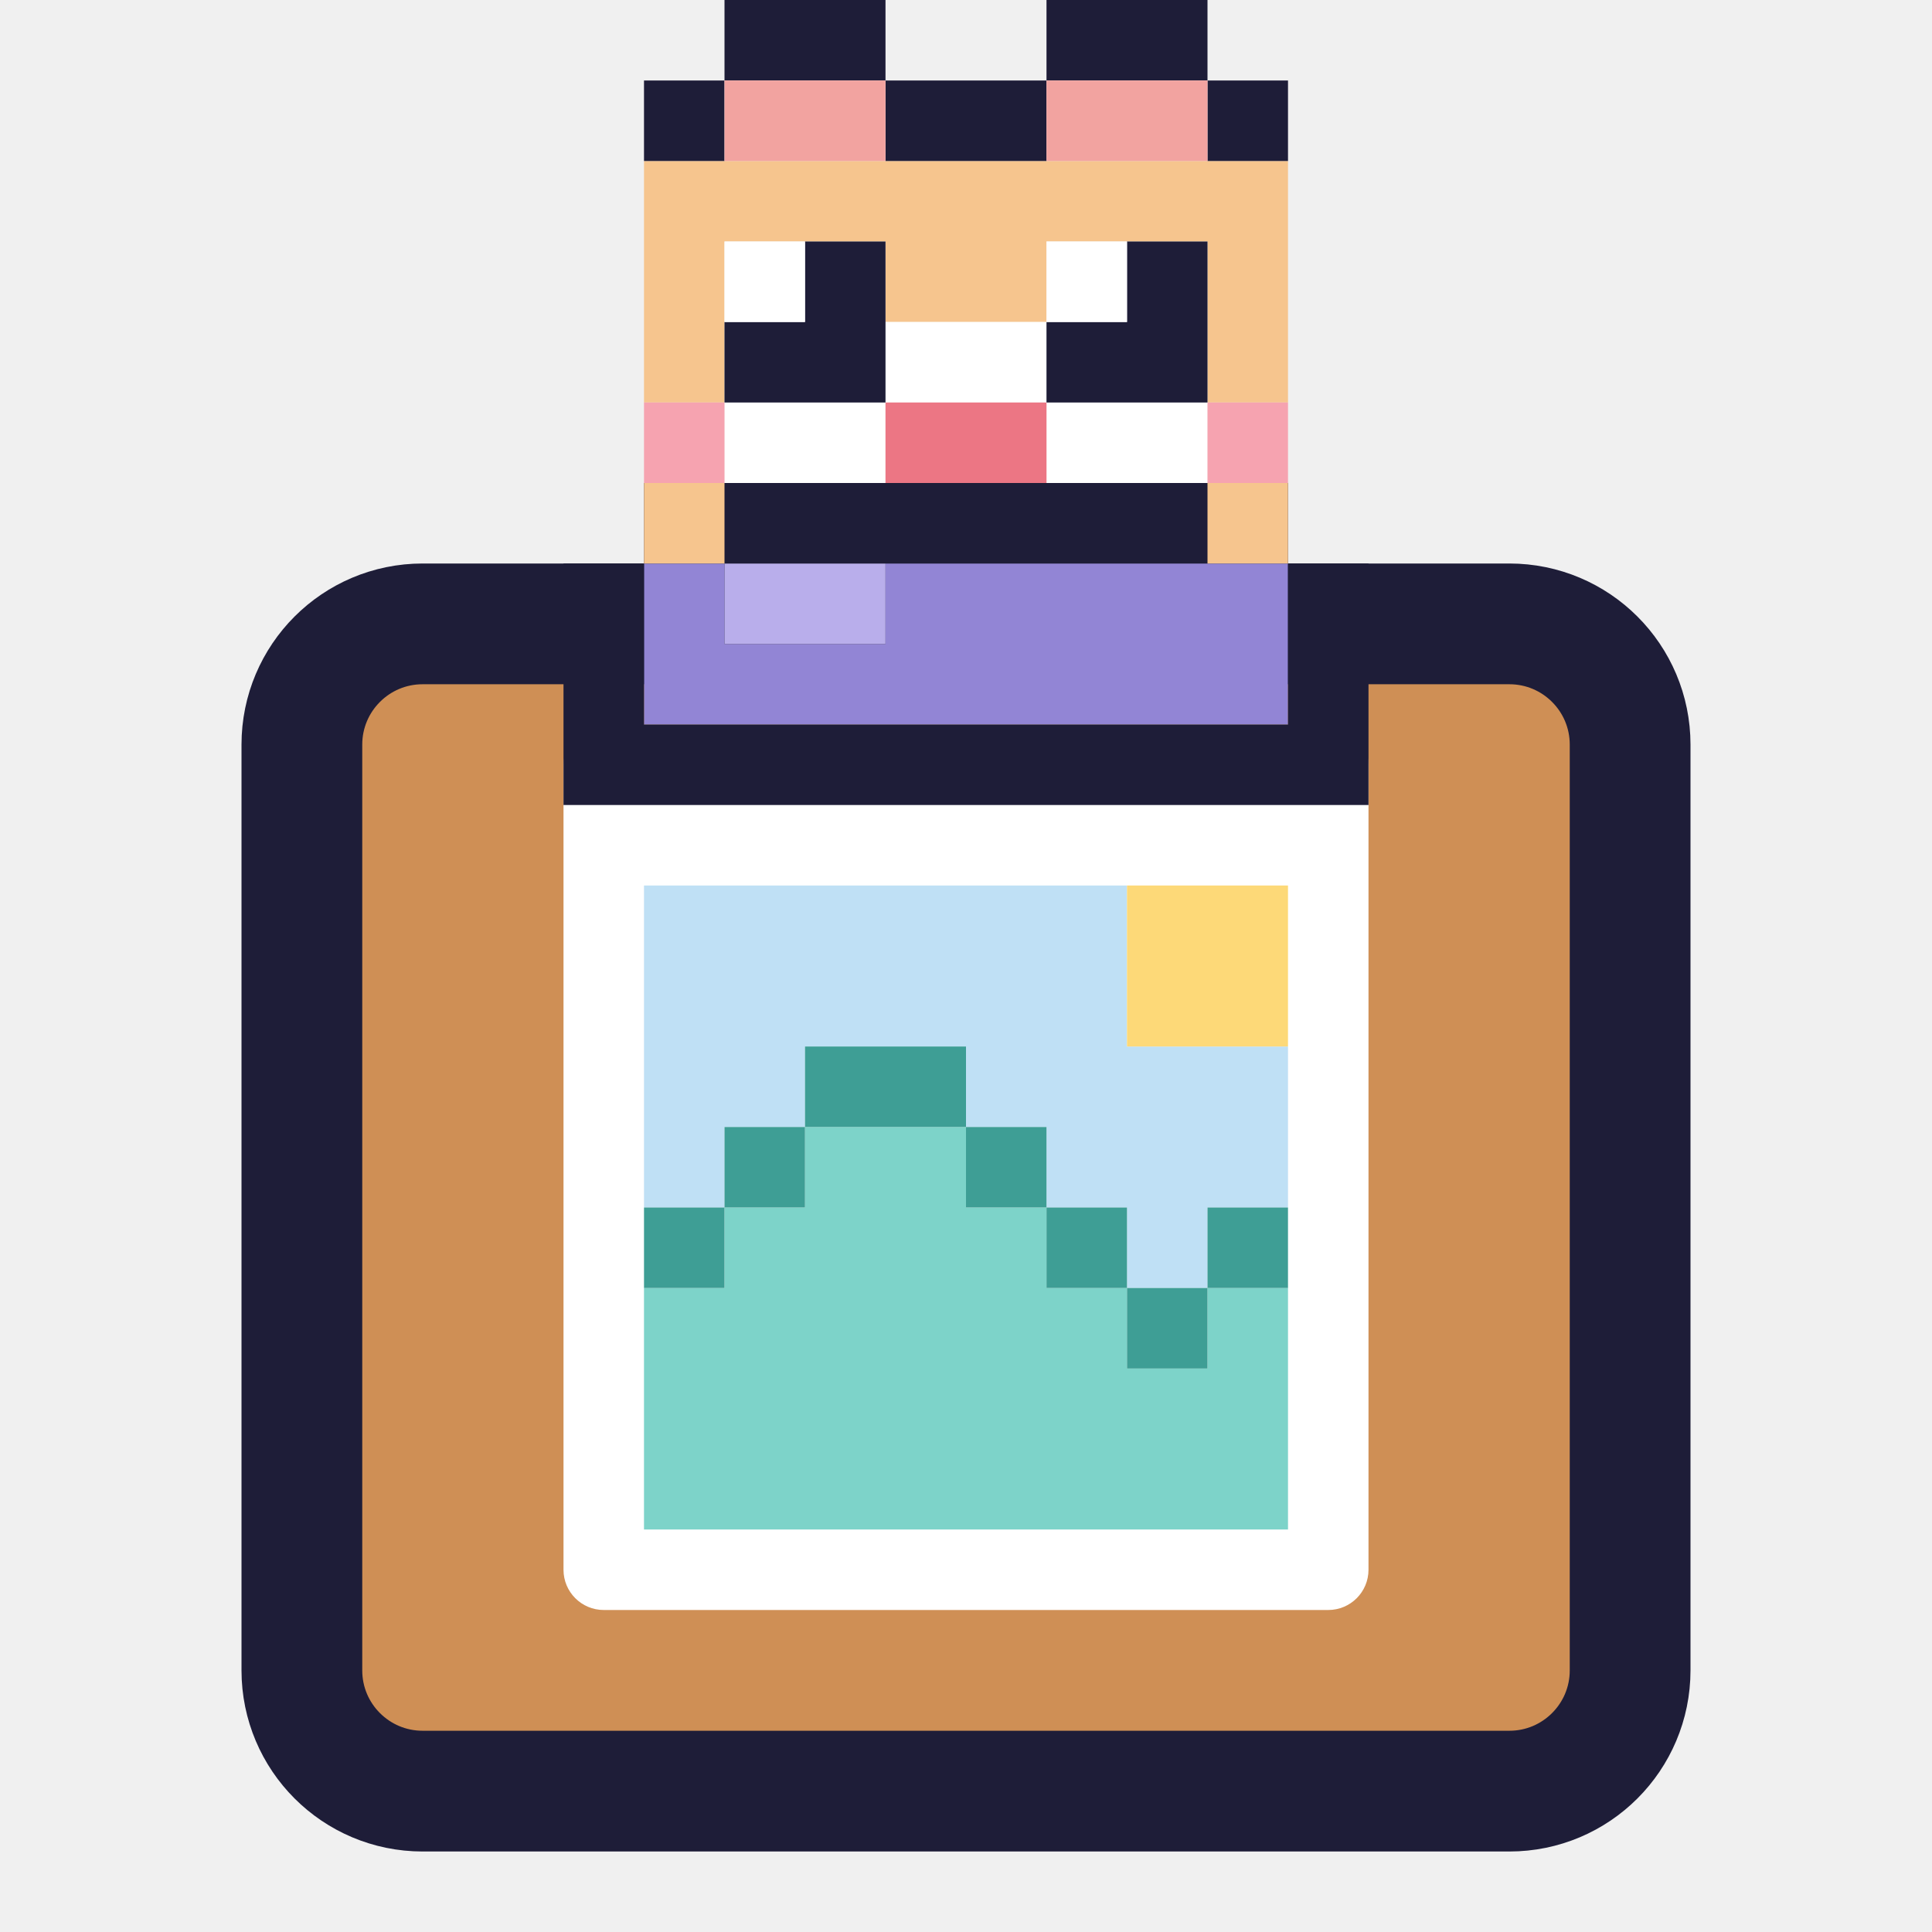
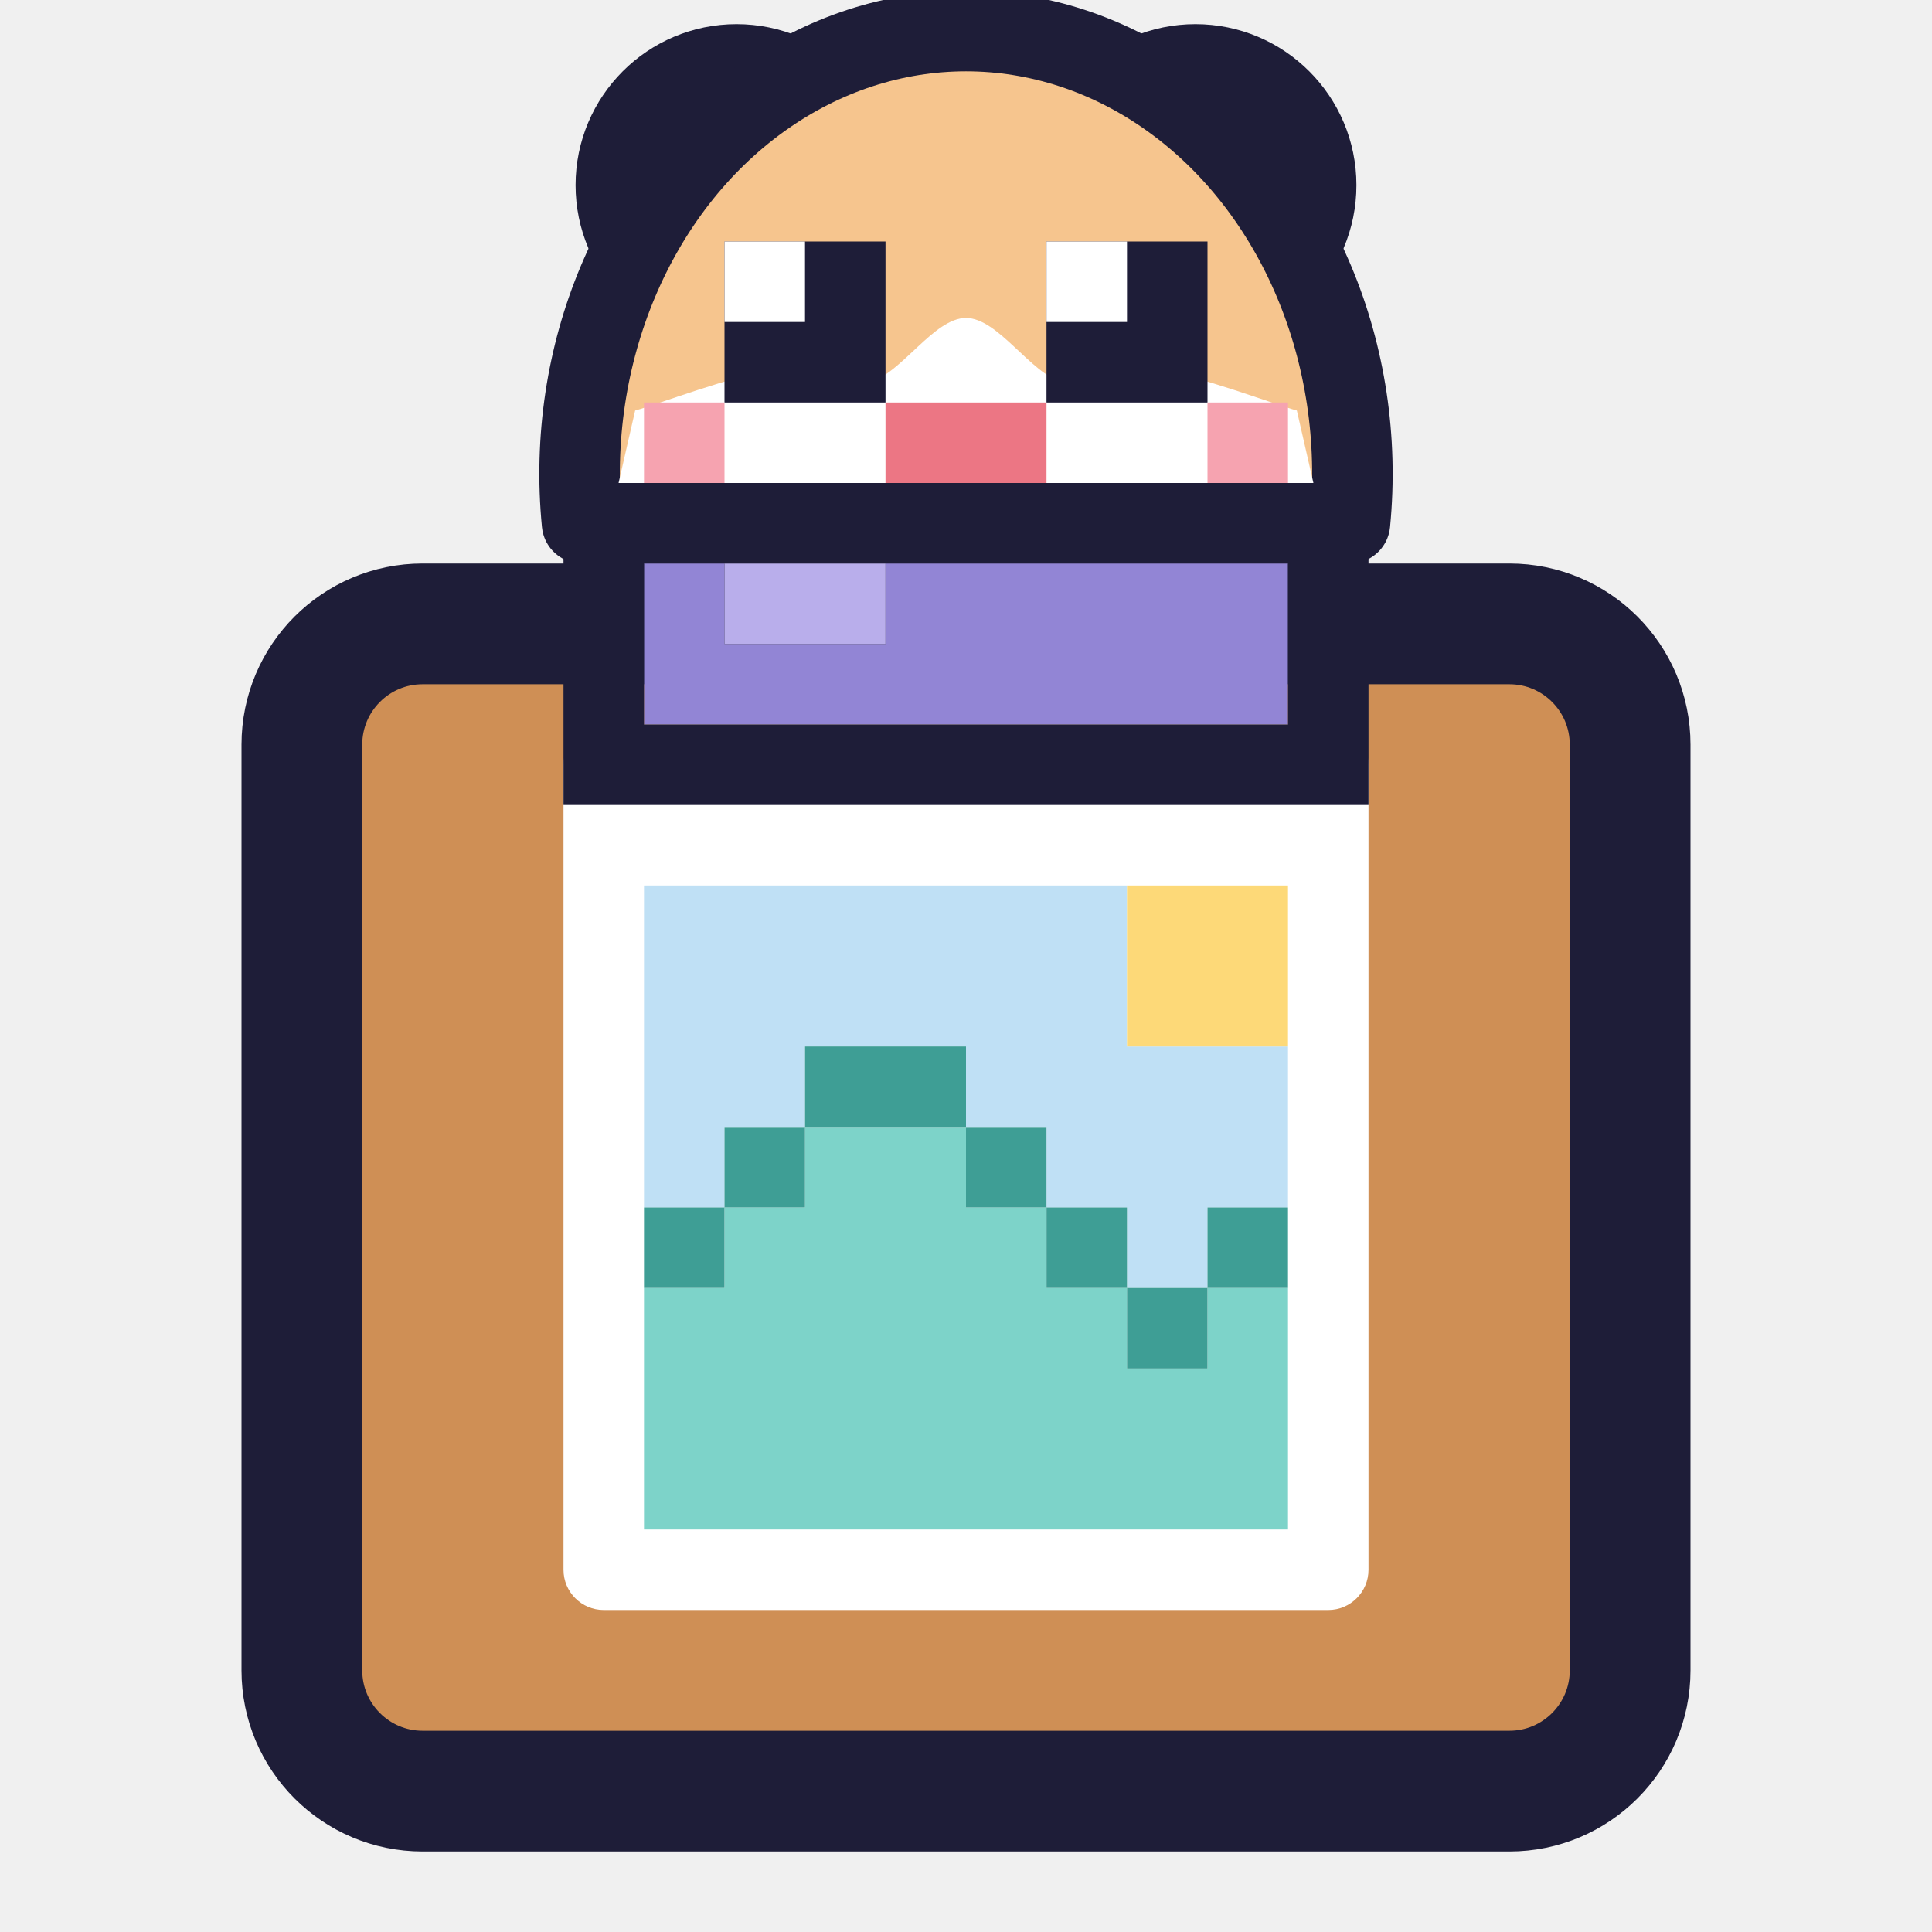
<svg xmlns="http://www.w3.org/2000/svg" width="24" height="24" viewBox="0 0 24 24">
  <g id="hamster">
-     <path id="hm_peach" d="M8 2h8v1h-8ZM8 3h1v1h-1ZM11 3h2v1h-2ZM15 3h1v1h-1ZM8 4h1v1h-1ZM15 4h1v1h-1Z" fill="#F6C58E" />
-     <path id="hm_muzzle" d="M11 4h2v1h-2ZM9 5h2v1h-2ZM13 5h2v1h-2Z" fill="#FFFFFF" />
-     <path id="hm_outline" d="M9 0h2v1h-2ZM13 0h2v1h-2ZM8 1h1v1h-1ZM11 1h2v1h-2ZM15 1h1v1h-1Z" fill="#1E1D38" />
-     <path id="hm_ears_in" d="M9 1h2v1h-2ZM13 1h2v1h-2Z" fill="#F2A3A0" />
-     <path id="hm_eyes" d="M10 3h1v1h-1ZM14 3h1v1h-1ZM9 4h2v1h-2ZM13 4h2v1h-2Z" fill="#1E1D38" />
-     <path id="hm_eyes_hl" d="M9 3h1v1h-1ZM13 3h1v1h-1Z" fill="#FFFFFF" />
-     <path id="hm_blush" d="M8 5h1v1h-1ZM15 5h1v1h-1Z" fill="#F6A3B0" />
-     <path id="hm_nose" d="M11 5h2v1h-2Z" fill="#EC7684" />
+     <path id="hf_ears" d="M7.65 2.3A1.5 1.5 0 1 1 10.65 2.3A1.5 1.5 0 1 1 7.65 2.3ZM13.35 2.3A1.5 1.5 0 1 1 16.35 2.3A1.5 1.5 0 1 1 13.35 2.3Z" fill="#F6C58E" stroke="#1E1D38" stroke-width="1" />
+     <path id="hf_ears_in" d="M8.65 2.5A0.78 0.78 0 1 1 10.2 2.5A0.78 0.78 0 1 1 8.65 2.5ZM13.8 2.5A0.78 0.78 0 1 1 15.35 2.5A0.78 0.78 0 1 1 13.8 2.5Z" fill="#F2A3A0" />
+     <path id="hf_head" d="M7.23 6.5A4.8 5.5 0 1 1 16.77 6.5Z" fill="#F6C58E" stroke="#1E1D38" stroke-width="1" stroke-linejoin="round" />
+     <path id="hf_muzzle" d="M7.89 5.1C8.18 5.02 9.12 4.66 9.6 4.6C10.08 4.54 10.4 4.86 10.8 4.75C11.2 4.64 11.6 3.95 12 3.95C12.4 3.95 12.8 4.64 13.2 4.75C13.6 4.86 13.92 4.54 14.4 4.6C14.88 4.66 15.82 5.02 16.11 5.1L16.43 6.5L7.57 6.5Z" fill="#FFFFFF" />
+     <path id="hf_eyes" d="M9 3h2v2h-2ZM13 3h2v2h-2Z" fill="#1E1D38" />
+     <path id="hf_eyes_hl" d="M9 3h1v1h-1ZM13 3h1v1h-1Z" fill="#FFFFFF" />
+     <path id="hf_nose" d="M11 5h2v1h-2Z" fill="#EC7684" />
+     <path id="hf_blush" d="M8 5h1v1h-1ZM15 5h1v1h-1Z" fill="#F6A3B0" />
  </g>
  <g id="object">
    <path id="board" d="M3.75 9.25A1.5 1.5 0 0 1 5.25 7.75L18.75 7.75A1.5 1.5 0 0 1 20.25 9.25L20.25 20.75A1.5 1.5 0 0 1 18.75 22.25L5.25 22.25A1.5 1.5 0 0 1 3.75 20.75Z" fill="#CF8F55" stroke="#1E1D38" stroke-width="1.5" stroke-linejoin="round" />
    <path id="paper" d="M7 9.5A0.5 0.5 0 0 1 7.5 9L16.5 9A0.5 0.5 0 0 1 17 9.5L17 19.5A0.5 0.5 0 0 1 16.5 20L7.5 20A0.5 0.5 0 0 1 7 19.5Z" fill="#FFFFFF" />
  </g>
  <g id="object_fx">
    <path id="land_sky" d="M8 11h6v1h-6ZM8 12h6v1h-6ZM8 13h2v1h-2ZM12 13h4v1h-4ZM8 14h1v1h-1ZM13 14h3v1h-3ZM14 15h1v1h-1Z" fill="#BFE0F5" />
    <path id="land_hill" d="M10 14h2v1h-2ZM9 15h4v1h-4ZM8 16h6v1h-6ZM15 16h1v1h-1ZM8 17h8v1h-8ZM8 18h8v1h-8Z" fill="#7DD3C9" />
    <path id="land_ridge" d="M10 13h2v1h-2ZM9 14h1v1h-1ZM12 14h1v1h-1ZM8 15h1v1h-1ZM13 15h1v1h-1ZM15 15h1v1h-1ZM14 16h1v1h-1Z" fill="#3E9E95" />
    <path id="land_sun" d="M14 11h2v1h-2ZM14 12h2v1h-2Z" fill="#FDD978" />
  </g>
  <g id="front">
    <path id="clip_fill" d="M8 7h1v1h-1ZM11 7h5v1h-5ZM8 8h8v1h-8Z" fill="#9285D5" />
    <path id="clip_gloss" d="M9 7h2v1h-2Z" fill="#B9AEEB" />
-     <path id="clip_ink" d="M8 6h8v1h-8ZM7 7h1v1h-1ZM16 7h1v1h-1ZM7 8h1v1h-1ZM16 8h1v1h-1ZM7 9h10v1h-10Z" fill="#1E1D38" />
-     <path id="paw_peach" d="M8 6h1v1h-1ZM15 6h1v1h-1Z" fill="#F6C58E" />
+     <path id="clip_ink" d="M7 6h10v1h-10ZM7 7h1v1h-1ZM16 7h1v1h-1ZM7 8h1v1h-1ZM16 8h1v1h-1ZM7 9h10v1h-10Z" fill="#1E1D38" />
  </g>
</svg>
